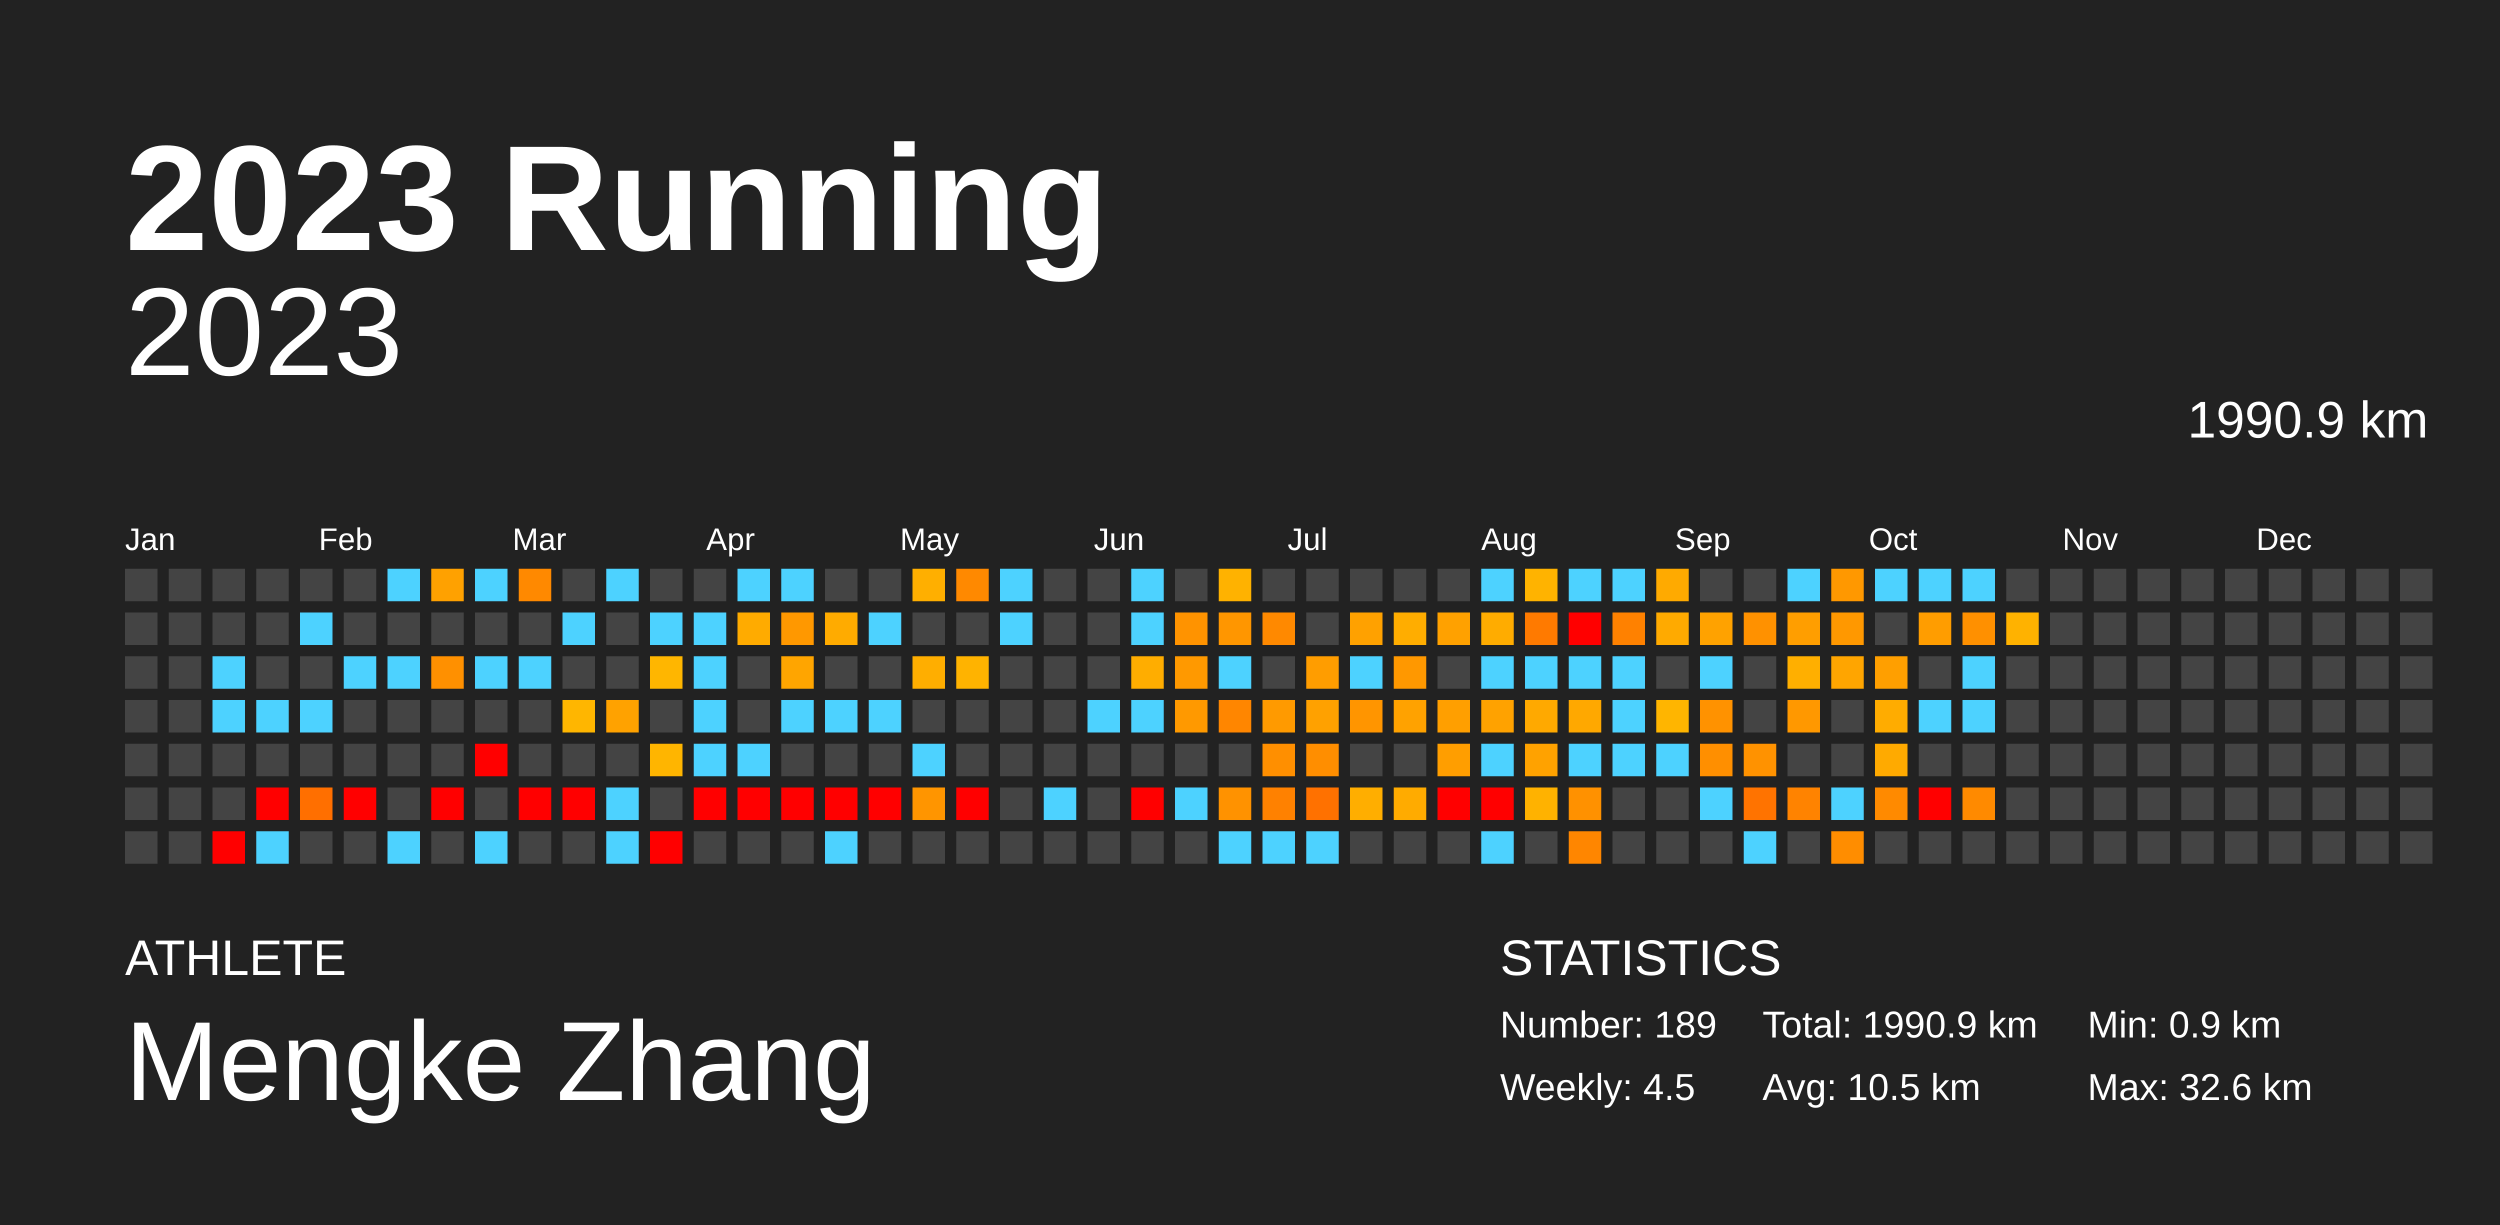
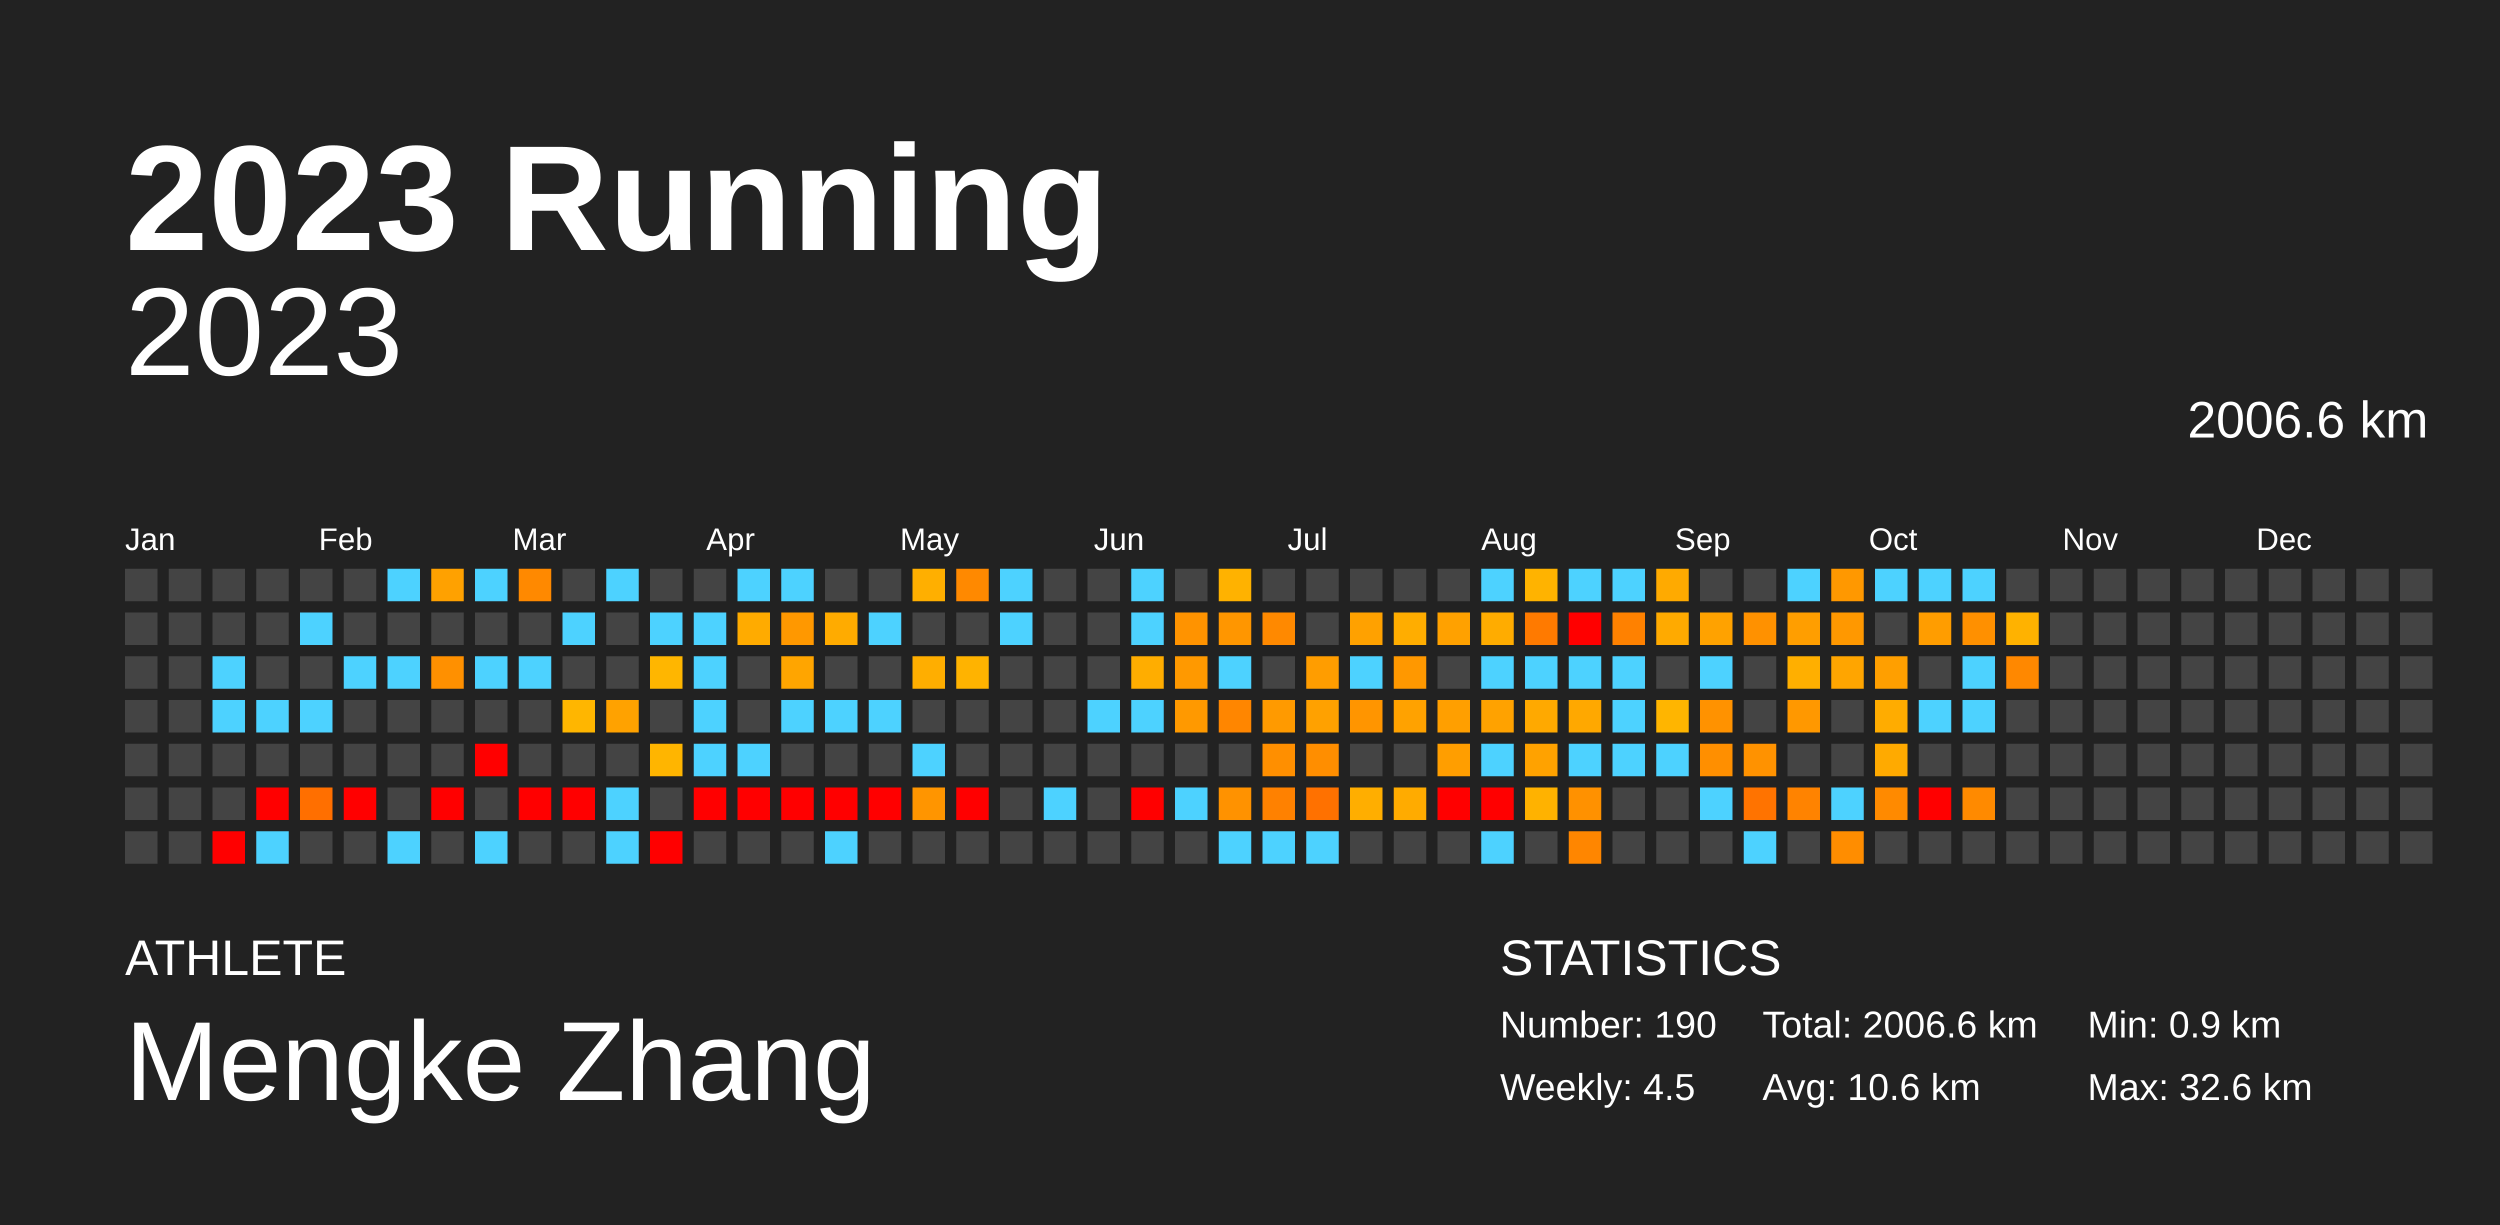
<svg xmlns="http://www.w3.org/2000/svg" baseProfile="full" height="98mm" version="1.1" viewBox="0,0,200,98" width="200mm">
  <defs />
  <rect fill="#222222" height="98" width="200" x="0" y="0" />
  <text fill="#FFFFFF" style="font-size:12px; font-family:Arial; font-weight:bold;" x="10" y="20">2023 Running</text>
  <text fill="#FFFFFF" style="font-size:4px; font-family:Arial" x="10" y="78">ATHLETE</text>
  <text fill="#FFFFFF" style="font-size:9px; font-family:Arial" x="10" y="88">Mengke Zhang</text>
  <text fill="#FFFFFF" style="font-size:4px; font-family:Arial" x="120" y="78">STATISTICS</text>
-   <text fill="#FFFFFF" style="font-size:3px; font-family:Arial" x="120" y="83">Number: 189</text>
+   <text fill="#FFFFFF" style="font-size:3px; font-family:Arial" x="120" y="83">Number: 190</text>
  <text fill="#FFFFFF" style="font-size:3px; font-family:Arial" x="120" y="88">Weekly: 4.5</text>
-   <text fill="#FFFFFF" style="font-size:3px; font-family:Arial" x="141" y="83">Total: 1990.9 km</text>
-   <text fill="#FFFFFF" style="font-size:3px; font-family:Arial" x="141" y="88">Avg: 10.5 km</text>
+   <text fill="#FFFFFF" style="font-size:3px; font-family:Arial" x="141" y="83">Total: 2006.6 km</text>
+   <text fill="#FFFFFF" style="font-size:3px; font-family:Arial" x="141" y="88">Avg: 10.6 km</text>
  <text fill="#FFFFFF" style="font-size:3px; font-family:Arial" x="167" y="83">Min: 0.9 km</text>
  <text fill="#FFFFFF" style="font-size:3px; font-family:Arial" x="167" y="88">Max: 32.6 km</text>
  <text alignment-baseline="hanging" fill="#FFFFFF" style="font-size:10.0px; font-family:Arial;" x="10" y="30">2023</text>
-   <text alignment-baseline="hanging" fill="#FFFFFF" style="font-size:4.125px; font-family:Arial;" x="175" y="35">1990.9 km</text>
+   <text alignment-baseline="hanging" fill="#FFFFFF" style="font-size:4.125px; font-family:Arial;" x="175" y="35">2006.6 km</text>
  <text fill="#FFFFFF" style="font-size:2.5px; font-family:Arial" x="10.0" y="44">Jan</text>
  <text fill="#FFFFFF" style="font-size:2.5px; font-family:Arial" x="25.5" y="44">Feb</text>
  <text fill="#FFFFFF" style="font-size:2.5px; font-family:Arial" x="41.0" y="44">Mar</text>
  <text fill="#FFFFFF" style="font-size:2.5px; font-family:Arial" x="56.5" y="44">Apr</text>
  <text fill="#FFFFFF" style="font-size:2.5px; font-family:Arial" x="72.0" y="44">May</text>
  <text fill="#FFFFFF" style="font-size:2.5px; font-family:Arial" x="87.5" y="44">Jun</text>
  <text fill="#FFFFFF" style="font-size:2.5px; font-family:Arial" x="103.0" y="44">Jul</text>
  <text fill="#FFFFFF" style="font-size:2.5px; font-family:Arial" x="118.5" y="44">Aug</text>
  <text fill="#FFFFFF" style="font-size:2.5px; font-family:Arial" x="134.0" y="44">Sep</text>
  <text fill="#FFFFFF" style="font-size:2.5px; font-family:Arial" x="149.5" y="44">Oct</text>
  <text fill="#FFFFFF" style="font-size:2.5px; font-family:Arial" x="165.0" y="44">Nov</text>
  <text fill="#FFFFFF" style="font-size:2.5px; font-family:Arial" x="180.5" y="44">Dec</text>
  <rect fill="#444444" height="2.6" width="2.6" x="10.0" y="45.5" />
  <rect fill="#444444" height="2.6" width="2.6" x="10.0" y="49.0" />
  <rect fill="#444444" height="2.6" width="2.6" x="10.0" y="52.5" />
  <rect fill="#444444" height="2.6" width="2.6" x="10.0" y="56.0" />
  <rect fill="#444444" height="2.6" width="2.6" x="10.0" y="59.5" />
  <rect fill="#444444" height="2.6" width="2.6" x="10.0" y="63.0" />
  <rect fill="#444444" height="2.6" width="2.6" x="10.0" y="66.5" />
  <rect fill="#444444" height="2.6" width="2.6" x="13.5" y="45.5" />
  <rect fill="#444444" height="2.6" width="2.6" x="13.5" y="49.0" />
  <rect fill="#444444" height="2.6" width="2.6" x="13.5" y="52.5" />
  <rect fill="#444444" height="2.6" width="2.6" x="13.5" y="56.0" />
  <rect fill="#444444" height="2.6" width="2.6" x="13.5" y="59.5" />
  <rect fill="#444444" height="2.6" width="2.6" x="13.5" y="63.0" />
  <rect fill="#444444" height="2.6" width="2.6" x="13.5" y="66.5" />
  <rect fill="#444444" height="2.6" width="2.6" x="17.0" y="45.5" />
  <rect fill="#444444" height="2.6" width="2.6" x="17.0" y="49.0" />
  <rect fill="#4dd2ff" height="2.6" width="2.6" x="17.0" y="52.5" />
  <rect fill="#4dd2ff" height="2.6" width="2.6" x="17.0" y="56.0" />
  <rect fill="#444444" height="2.6" width="2.6" x="17.0" y="59.5" />
  <rect fill="#444444" height="2.6" width="2.6" x="17.0" y="63.0" />
  <rect fill="red" height="2.6" width="2.6" x="17.0" y="66.5" />
  <rect fill="#444444" height="2.6" width="2.6" x="20.5" y="45.5" />
  <rect fill="#444444" height="2.6" width="2.6" x="20.5" y="49.0" />
  <rect fill="#444444" height="2.6" width="2.6" x="20.5" y="52.5" />
  <rect fill="#4dd2ff" height="2.6" width="2.6" x="20.5" y="56.0" />
  <rect fill="#444444" height="2.6" width="2.6" x="20.5" y="59.5" />
  <rect fill="red" height="2.6" width="2.6" x="20.5" y="63.0" />
  <rect fill="#4dd2ff" height="2.6" width="2.6" x="20.5" y="66.5" />
  <rect fill="#444444" height="2.6" width="2.6" x="24.0" y="45.5" />
  <rect fill="#4dd2ff" height="2.6" width="2.6" x="24.0" y="49.0" />
  <rect fill="#444444" height="2.6" width="2.6" x="24.0" y="52.5" />
  <rect fill="#4dd2ff" height="2.6" width="2.6" x="24.0" y="56.0" />
  <rect fill="#444444" height="2.6" width="2.6" x="24.0" y="59.5" />
  <rect fill="#ff6f00" height="2.6" width="2.6" x="24.0" y="63.0" />
  <rect fill="#444444" height="2.6" width="2.6" x="24.0" y="66.5" />
  <rect fill="#444444" height="2.6" width="2.6" x="27.5" y="45.5" />
  <rect fill="#444444" height="2.6" width="2.6" x="27.5" y="49.0" />
  <rect fill="#4dd2ff" height="2.6" width="2.6" x="27.5" y="52.5" />
  <rect fill="#444444" height="2.6" width="2.6" x="27.5" y="56.0" />
  <rect fill="#444444" height="2.6" width="2.6" x="27.5" y="59.5" />
  <rect fill="red" height="2.6" width="2.6" x="27.5" y="63.0" />
  <rect fill="#444444" height="2.6" width="2.6" x="27.5" y="66.5" />
  <rect fill="#4dd2ff" height="2.6" width="2.6" x="31.0" y="45.5" />
  <rect fill="#444444" height="2.6" width="2.6" x="31.0" y="49.0" />
  <rect fill="#4dd2ff" height="2.6" width="2.6" x="31.0" y="52.5" />
  <rect fill="#444444" height="2.6" width="2.6" x="31.0" y="56.0" />
  <rect fill="#444444" height="2.6" width="2.6" x="31.0" y="59.5" />
  <rect fill="#444444" height="2.6" width="2.6" x="31.0" y="63.0" />
  <rect fill="#4dd2ff" height="2.6" width="2.6" x="31.0" y="66.5" />
  <rect fill="#ffa100" height="2.6" width="2.6" x="34.5" y="45.5" />
  <rect fill="#444444" height="2.6" width="2.6" x="34.5" y="49.0" />
  <rect fill="#ff9000" height="2.6" width="2.6" x="34.5" y="52.5" />
  <rect fill="#444444" height="2.6" width="2.6" x="34.5" y="56.0" />
  <rect fill="#444444" height="2.6" width="2.6" x="34.5" y="59.5" />
  <rect fill="red" height="2.6" width="2.6" x="34.5" y="63.0" />
  <rect fill="#444444" height="2.6" width="2.6" x="34.5" y="66.5" />
  <rect fill="#4dd2ff" height="2.6" width="2.6" x="38.0" y="45.5" />
  <rect fill="#444444" height="2.6" width="2.6" x="38.0" y="49.0" />
  <rect fill="#4dd2ff" height="2.6" width="2.6" x="38.0" y="52.5" />
  <rect fill="#444444" height="2.6" width="2.6" x="38.0" y="56.0" />
  <rect fill="red" height="2.6" width="2.6" x="38.0" y="59.5" />
  <rect fill="#444444" height="2.6" width="2.6" x="38.0" y="63.0" />
  <rect fill="#4dd2ff" height="2.6" width="2.6" x="38.0" y="66.5" />
  <rect fill="#ff8900" height="2.6" width="2.6" x="41.5" y="45.5" />
  <rect fill="#444444" height="2.6" width="2.6" x="41.5" y="49.0" />
  <rect fill="#4dd2ff" height="2.6" width="2.6" x="41.5" y="52.5" />
  <rect fill="#444444" height="2.6" width="2.6" x="41.5" y="56.0" />
  <rect fill="#444444" height="2.6" width="2.6" x="41.5" y="59.5" />
  <rect fill="red" height="2.6" width="2.6" x="41.5" y="63.0" />
  <rect fill="#444444" height="2.6" width="2.6" x="41.5" y="66.5" />
  <rect fill="#444444" height="2.6" width="2.6" x="45.0" y="45.5" />
  <rect fill="#4dd2ff" height="2.6" width="2.6" x="45.0" y="49.0" />
  <rect fill="#444444" height="2.6" width="2.6" x="45.0" y="52.5" />
  <rect fill="#ffb600" height="2.6" width="2.6" x="45.0" y="56.0" />
  <rect fill="#444444" height="2.6" width="2.6" x="45.0" y="59.5" />
  <rect fill="red" height="2.6" width="2.6" x="45.0" y="63.0" />
  <rect fill="#444444" height="2.6" width="2.6" x="45.0" y="66.5" />
  <rect fill="#4dd2ff" height="2.6" width="2.6" x="48.5" y="45.5" />
  <rect fill="#444444" height="2.6" width="2.6" x="48.5" y="49.0" />
  <rect fill="#444444" height="2.6" width="2.6" x="48.5" y="52.5" />
  <rect fill="#ffa200" height="2.6" width="2.6" x="48.5" y="56.0" />
  <rect fill="#444444" height="2.6" width="2.6" x="48.5" y="59.5" />
  <rect fill="#4dd2ff" height="2.6" width="2.6" x="48.5" y="63.0" />
  <rect fill="#4dd2ff" height="2.6" width="2.6" x="48.5" y="66.5" />
  <rect fill="#444444" height="2.6" width="2.6" x="52.0" y="45.5" />
  <rect fill="#4dd2ff" height="2.6" width="2.6" x="52.0" y="49.0" />
  <rect fill="#ffb600" height="2.6" width="2.6" x="52.0" y="52.5" />
  <rect fill="#444444" height="2.6" width="2.6" x="52.0" y="56.0" />
  <rect fill="#ffb500" height="2.6" width="2.6" x="52.0" y="59.5" />
  <rect fill="#444444" height="2.6" width="2.6" x="52.0" y="63.0" />
  <rect fill="red" height="2.6" width="2.6" x="52.0" y="66.5" />
  <rect fill="#444444" height="2.6" width="2.6" x="55.5" y="45.5" />
  <rect fill="#4dd2ff" height="2.6" width="2.6" x="55.5" y="49.0" />
  <rect fill="#4dd2ff" height="2.6" width="2.6" x="55.5" y="52.5" />
  <rect fill="#4dd2ff" height="2.6" width="2.6" x="55.5" y="56.0" />
  <rect fill="#4dd2ff" height="2.6" width="2.6" x="55.5" y="59.5" />
  <rect fill="red" height="2.6" width="2.6" x="55.5" y="63.0" />
  <rect fill="#444444" height="2.6" width="2.6" x="55.5" y="66.5" />
  <rect fill="#4dd2ff" height="2.6" width="2.6" x="59.0" y="45.5" />
  <rect fill="#ffab00" height="2.6" width="2.6" x="59.0" y="49.0" />
  <rect fill="#444444" height="2.6" width="2.6" x="59.0" y="52.5" />
  <rect fill="#444444" height="2.6" width="2.6" x="59.0" y="56.0" />
  <rect fill="#4dd2ff" height="2.6" width="2.6" x="59.0" y="59.5" />
  <rect fill="red" height="2.6" width="2.6" x="59.0" y="63.0" />
  <rect fill="#444444" height="2.6" width="2.6" x="59.0" y="66.5" />
  <rect fill="#4dd2ff" height="2.6" width="2.6" x="62.5" y="45.5" />
  <rect fill="#ff9800" height="2.6" width="2.6" x="62.5" y="49.0" />
  <rect fill="#ffa500" height="2.6" width="2.6" x="62.5" y="52.5" />
  <rect fill="#4dd2ff" height="2.6" width="2.6" x="62.5" y="56.0" />
  <rect fill="#444444" height="2.6" width="2.6" x="62.5" y="59.5" />
  <rect fill="red" height="2.6" width="2.6" x="62.5" y="63.0" />
  <rect fill="#444444" height="2.6" width="2.6" x="62.5" y="66.5" />
  <rect fill="#444444" height="2.6" width="2.6" x="66.0" y="45.5" />
  <rect fill="#ffab00" height="2.6" width="2.6" x="66.0" y="49.0" />
  <rect fill="#444444" height="2.6" width="2.6" x="66.0" y="52.5" />
  <rect fill="#4dd2ff" height="2.6" width="2.6" x="66.0" y="56.0" />
  <rect fill="#444444" height="2.6" width="2.6" x="66.0" y="59.5" />
  <rect fill="red" height="2.6" width="2.6" x="66.0" y="63.0" />
  <rect fill="#4dd2ff" height="2.6" width="2.6" x="66.0" y="66.5" />
  <rect fill="#444444" height="2.6" width="2.6" x="69.5" y="45.5" />
  <rect fill="#4dd2ff" height="2.6" width="2.6" x="69.5" y="49.0" />
  <rect fill="#444444" height="2.6" width="2.6" x="69.5" y="52.5" />
  <rect fill="#4dd2ff" height="2.6" width="2.6" x="69.5" y="56.0" />
  <rect fill="#444444" height="2.6" width="2.6" x="69.5" y="59.5" />
  <rect fill="red" height="2.6" width="2.6" x="69.5" y="63.0" />
  <rect fill="#444444" height="2.6" width="2.6" x="69.5" y="66.5" />
  <rect fill="#ffaf00" height="2.6" width="2.6" x="73.0" y="45.5" />
  <rect fill="#444444" height="2.6" width="2.6" x="73.0" y="49.0" />
  <rect fill="#ffae00" height="2.6" width="2.6" x="73.0" y="52.5" />
  <rect fill="#444444" height="2.6" width="2.6" x="73.0" y="56.0" />
  <rect fill="#4dd2ff" height="2.6" width="2.6" x="73.0" y="59.5" />
  <rect fill="#ff9500" height="2.6" width="2.6" x="73.0" y="63.0" />
  <rect fill="#444444" height="2.6" width="2.6" x="73.0" y="66.5" />
  <rect fill="#ff8900" height="2.6" width="2.6" x="76.5" y="45.5" />
  <rect fill="#444444" height="2.6" width="2.6" x="76.5" y="49.0" />
  <rect fill="#ffb300" height="2.6" width="2.6" x="76.5" y="52.5" />
  <rect fill="#444444" height="2.6" width="2.6" x="76.5" y="56.0" />
  <rect fill="#444444" height="2.6" width="2.6" x="76.5" y="59.5" />
  <rect fill="red" height="2.6" width="2.6" x="76.5" y="63.0" />
  <rect fill="#444444" height="2.6" width="2.6" x="76.5" y="66.5" />
  <rect fill="#4dd2ff" height="2.6" width="2.6" x="80.0" y="45.5" />
  <rect fill="#4dd2ff" height="2.6" width="2.6" x="80.0" y="49.0" />
  <rect fill="#444444" height="2.6" width="2.6" x="80.0" y="52.5" />
  <rect fill="#444444" height="2.6" width="2.6" x="80.0" y="56.0" />
  <rect fill="#444444" height="2.6" width="2.6" x="80.0" y="59.5" />
  <rect fill="#444444" height="2.6" width="2.6" x="80.0" y="63.0" />
  <rect fill="#444444" height="2.6" width="2.6" x="80.0" y="66.5" />
  <rect fill="#444444" height="2.6" width="2.6" x="83.5" y="45.5" />
  <rect fill="#444444" height="2.6" width="2.6" x="83.5" y="49.0" />
  <rect fill="#444444" height="2.6" width="2.6" x="83.5" y="52.5" />
  <rect fill="#444444" height="2.6" width="2.6" x="83.5" y="56.0" />
  <rect fill="#444444" height="2.6" width="2.6" x="83.5" y="59.5" />
  <rect fill="#4dd2ff" height="2.6" width="2.6" x="83.5" y="63.0" />
  <rect fill="#444444" height="2.6" width="2.6" x="83.5" y="66.5" />
  <rect fill="#444444" height="2.6" width="2.6" x="87.0" y="45.5" />
  <rect fill="#444444" height="2.6" width="2.6" x="87.0" y="49.0" />
  <rect fill="#444444" height="2.6" width="2.6" x="87.0" y="52.5" />
  <rect fill="#4dd2ff" height="2.6" width="2.6" x="87.0" y="56.0" />
  <rect fill="#444444" height="2.6" width="2.6" x="87.0" y="59.5" />
  <rect fill="#444444" height="2.6" width="2.6" x="87.0" y="63.0" />
  <rect fill="#444444" height="2.6" width="2.6" x="87.0" y="66.5" />
  <rect fill="#4dd2ff" height="2.6" width="2.6" x="90.5" y="45.5" />
  <rect fill="#4dd2ff" height="2.6" width="2.6" x="90.5" y="49.0" />
  <rect fill="#ffad00" height="2.6" width="2.6" x="90.5" y="52.5" />
  <rect fill="#4dd2ff" height="2.6" width="2.6" x="90.5" y="56.0" />
  <rect fill="#444444" height="2.6" width="2.6" x="90.5" y="59.5" />
  <rect fill="red" height="2.6" width="2.6" x="90.5" y="63.0" />
  <rect fill="#444444" height="2.6" width="2.6" x="90.5" y="66.5" />
  <rect fill="#444444" height="2.6" width="2.6" x="94.0" y="45.5" />
  <rect fill="#ff9300" height="2.6" width="2.6" x="94.0" y="49.0" />
  <rect fill="#ff9900" height="2.6" width="2.6" x="94.0" y="52.5" />
  <rect fill="#ff9900" height="2.6" width="2.6" x="94.0" y="56.0" />
  <rect fill="#444444" height="2.6" width="2.6" x="94.0" y="59.5" />
  <rect fill="#4dd2ff" height="2.6" width="2.6" x="94.0" y="63.0" />
  <rect fill="#444444" height="2.6" width="2.6" x="94.0" y="66.5" />
  <rect fill="#ffb200" height="2.6" width="2.6" x="97.5" y="45.5" />
  <rect fill="#ff9600" height="2.6" width="2.6" x="97.5" y="49.0" />
  <rect fill="#4dd2ff" height="2.6" width="2.6" x="97.5" y="52.5" />
  <rect fill="#ff8600" height="2.6" width="2.6" x="97.5" y="56.0" />
  <rect fill="#444444" height="2.6" width="2.6" x="97.5" y="59.5" />
  <rect fill="#ff9200" height="2.6" width="2.6" x="97.5" y="63.0" />
  <rect fill="#4dd2ff" height="2.6" width="2.6" x="97.5" y="66.5" />
  <rect fill="#444444" height="2.6" width="2.6" x="101.0" y="45.5" />
  <rect fill="#ff8900" height="2.6" width="2.6" x="101.0" y="49.0" />
  <rect fill="#444444" height="2.6" width="2.6" x="101.0" y="52.5" />
  <rect fill="#ff9a00" height="2.6" width="2.6" x="101.0" y="56.0" />
  <rect fill="#ff8f00" height="2.6" width="2.6" x="101.0" y="59.5" />
  <rect fill="#ff8100" height="2.6" width="2.6" x="101.0" y="63.0" />
  <rect fill="#4dd2ff" height="2.6" width="2.6" x="101.0" y="66.5" />
  <rect fill="#444444" height="2.6" width="2.6" x="104.5" y="45.5" />
  <rect fill="#444444" height="2.6" width="2.6" x="104.5" y="49.0" />
  <rect fill="#ff9d00" height="2.6" width="2.6" x="104.5" y="52.5" />
  <rect fill="#ffa100" height="2.6" width="2.6" x="104.5" y="56.0" />
  <rect fill="#ff8e00" height="2.6" width="2.6" x="104.5" y="59.5" />
  <rect fill="#ff7100" height="2.6" width="2.6" x="104.5" y="63.0" />
  <rect fill="#4dd2ff" height="2.6" width="2.6" x="104.5" y="66.5" />
  <rect fill="#444444" height="2.6" width="2.6" x="108.0" y="45.5" />
  <rect fill="#ffa100" height="2.6" width="2.6" x="108.0" y="49.0" />
  <rect fill="#4dd2ff" height="2.6" width="2.6" x="108.0" y="52.5" />
  <rect fill="#ff9500" height="2.6" width="2.6" x="108.0" y="56.0" />
  <rect fill="#444444" height="2.6" width="2.6" x="108.0" y="59.5" />
  <rect fill="#ffae00" height="2.6" width="2.6" x="108.0" y="63.0" />
  <rect fill="#444444" height="2.6" width="2.6" x="108.0" y="66.5" />
  <rect fill="#444444" height="2.6" width="2.6" x="111.5" y="45.5" />
  <rect fill="#ffad00" height="2.6" width="2.6" x="111.5" y="49.0" />
  <rect fill="#ff9800" height="2.6" width="2.6" x="111.5" y="52.5" />
  <rect fill="#ffa200" height="2.6" width="2.6" x="111.5" y="56.0" />
  <rect fill="#444444" height="2.6" width="2.6" x="111.5" y="59.5" />
  <rect fill="#ffab00" height="2.6" width="2.6" x="111.5" y="63.0" />
  <rect fill="#444444" height="2.6" width="2.6" x="111.5" y="66.5" />
  <rect fill="#444444" height="2.6" width="2.6" x="115.0" y="45.5" />
  <rect fill="#ffa100" height="2.6" width="2.6" x="115.0" y="49.0" />
  <rect fill="#444444" height="2.6" width="2.6" x="115.0" y="52.5" />
  <rect fill="#ff9f00" height="2.6" width="2.6" x="115.0" y="56.0" />
  <rect fill="#ff9e00" height="2.6" width="2.6" x="115.0" y="59.5" />
  <rect fill="red" height="2.6" width="2.6" x="115.0" y="63.0" />
  <rect fill="#444444" height="2.6" width="2.6" x="115.0" y="66.5" />
  <rect fill="#4dd2ff" height="2.6" width="2.6" x="118.5" y="45.5" />
  <rect fill="#ffac00" height="2.6" width="2.6" x="118.5" y="49.0" />
  <rect fill="#4dd2ff" height="2.6" width="2.6" x="118.5" y="52.5" />
  <rect fill="#ffa200" height="2.6" width="2.6" x="118.5" y="56.0" />
  <rect fill="#4dd2ff" height="2.6" width="2.6" x="118.5" y="59.5" />
  <rect fill="red" height="2.6" width="2.6" x="118.5" y="63.0" />
  <rect fill="#4dd2ff" height="2.6" width="2.6" x="118.5" y="66.5" />
  <rect fill="#ffb300" height="2.6" width="2.6" x="122.0" y="45.5" />
  <rect fill="#ff7a00" height="2.6" width="2.6" x="122.0" y="49.0" />
  <rect fill="#4dd2ff" height="2.6" width="2.6" x="122.0" y="52.5" />
  <rect fill="#ffa900" height="2.6" width="2.6" x="122.0" y="56.0" />
  <rect fill="#ffa200" height="2.6" width="2.6" x="122.0" y="59.5" />
  <rect fill="#ffb200" height="2.6" width="2.6" x="122.0" y="63.0" />
  <rect fill="#444444" height="2.6" width="2.6" x="122.0" y="66.5" />
  <rect fill="#4dd2ff" height="2.6" width="2.6" x="125.5" y="45.5" />
  <rect fill="red" height="2.6" width="2.6" x="125.5" y="49.0" />
  <rect fill="#4dd2ff" height="2.6" width="2.6" x="125.5" y="52.5" />
  <rect fill="#ffa800" height="2.6" width="2.6" x="125.5" y="56.0" />
  <rect fill="#4dd2ff" height="2.6" width="2.6" x="125.5" y="59.5" />
  <rect fill="#ff9100" height="2.6" width="2.6" x="125.5" y="63.0" />
  <rect fill="#ff8600" height="2.6" width="2.6" x="125.5" y="66.5" />
  <rect fill="#4dd2ff" height="2.6" width="2.6" x="129.0" y="45.5" />
  <rect fill="#ff8100" height="2.6" width="2.6" x="129.0" y="49.0" />
  <rect fill="#4dd2ff" height="2.6" width="2.6" x="129.0" y="52.5" />
  <rect fill="#4dd2ff" height="2.6" width="2.6" x="129.0" y="56.0" />
  <rect fill="#4dd2ff" height="2.6" width="2.6" x="129.0" y="59.5" />
  <rect fill="#444444" height="2.6" width="2.6" x="129.0" y="63.0" />
  <rect fill="#444444" height="2.6" width="2.6" x="129.0" y="66.5" />
  <rect fill="#ffaa00" height="2.6" width="2.6" x="132.5" y="45.5" />
  <rect fill="#ffaa00" height="2.6" width="2.6" x="132.5" y="49.0" />
  <rect fill="#444444" height="2.6" width="2.6" x="132.5" y="52.5" />
  <rect fill="#ffb500" height="2.6" width="2.6" x="132.5" y="56.0" />
  <rect fill="#4dd2ff" height="2.6" width="2.6" x="132.5" y="59.5" />
  <rect fill="#444444" height="2.6" width="2.6" x="132.5" y="63.0" />
  <rect fill="#444444" height="2.6" width="2.6" x="132.5" y="66.5" />
  <rect fill="#444444" height="2.6" width="2.6" x="136.0" y="45.5" />
  <rect fill="#ffa200" height="2.6" width="2.6" x="136.0" y="49.0" />
  <rect fill="#4dd2ff" height="2.6" width="2.6" x="136.0" y="52.5" />
  <rect fill="#ff9200" height="2.6" width="2.6" x="136.0" y="56.0" />
  <rect fill="#ff8f00" height="2.6" width="2.6" x="136.0" y="59.5" />
  <rect fill="#4dd2ff" height="2.6" width="2.6" x="136.0" y="63.0" />
  <rect fill="#444444" height="2.6" width="2.6" x="136.0" y="66.5" />
  <rect fill="#444444" height="2.6" width="2.6" x="139.5" y="45.5" />
  <rect fill="#ff9100" height="2.6" width="2.6" x="139.5" y="49.0" />
  <rect fill="#444444" height="2.6" width="2.6" x="139.5" y="52.5" />
  <rect fill="#444444" height="2.6" width="2.6" x="139.5" y="56.0" />
  <rect fill="#ff9200" height="2.6" width="2.6" x="139.5" y="59.5" />
  <rect fill="#ff7300" height="2.6" width="2.6" x="139.5" y="63.0" />
  <rect fill="#4dd2ff" height="2.6" width="2.6" x="139.5" y="66.5" />
  <rect fill="#4dd2ff" height="2.6" width="2.6" x="143.0" y="45.5" />
  <rect fill="#ff9e00" height="2.6" width="2.6" x="143.0" y="49.0" />
  <rect fill="#ffaf00" height="2.6" width="2.6" x="143.0" y="52.5" />
  <rect fill="#ff9800" height="2.6" width="2.6" x="143.0" y="56.0" />
  <rect fill="#444444" height="2.6" width="2.6" x="143.0" y="59.5" />
  <rect fill="#ff8300" height="2.6" width="2.6" x="143.0" y="63.0" />
  <rect fill="#444444" height="2.6" width="2.6" x="143.0" y="66.5" />
  <rect fill="#ff9800" height="2.6" width="2.6" x="146.5" y="45.5" />
  <rect fill="#ff9800" height="2.6" width="2.6" x="146.5" y="49.0" />
  <rect fill="#ffa500" height="2.6" width="2.6" x="146.5" y="52.5" />
  <rect fill="#444444" height="2.6" width="2.6" x="146.5" y="56.0" />
  <rect fill="#444444" height="2.6" width="2.6" x="146.5" y="59.5" />
  <rect fill="#4dd2ff" height="2.6" width="2.6" x="146.5" y="63.0" />
  <rect fill="#ff8d00" height="2.6" width="2.6" x="146.5" y="66.5" />
  <rect fill="#4dd2ff" height="2.6" width="2.6" x="150.0" y="45.5" />
  <rect fill="#444444" height="2.6" width="2.6" x="150.0" y="49.0" />
  <rect fill="#ff9f00" height="2.6" width="2.6" x="150.0" y="52.5" />
  <rect fill="#ffac00" height="2.6" width="2.6" x="150.0" y="56.0" />
  <rect fill="#ffaa00" height="2.6" width="2.6" x="150.0" y="59.5" />
  <rect fill="#ff8a00" height="2.6" width="2.6" x="150.0" y="63.0" />
  <rect fill="#444444" height="2.6" width="2.6" x="150.0" y="66.5" />
  <rect fill="#4dd2ff" height="2.6" width="2.6" x="153.5" y="45.5" />
  <rect fill="#ff9d00" height="2.6" width="2.6" x="153.5" y="49.0" />
  <rect fill="#444444" height="2.6" width="2.6" x="153.5" y="52.5" />
  <rect fill="#4dd2ff" height="2.6" width="2.6" x="153.5" y="56.0" />
  <rect fill="#444444" height="2.6" width="2.6" x="153.5" y="59.5" />
  <rect fill="red" height="2.6" width="2.6" x="153.5" y="63.0" />
  <rect fill="#444444" height="2.6" width="2.6" x="153.5" y="66.5" />
  <rect fill="#4dd2ff" height="2.6" width="2.6" x="157.0" y="45.5" />
  <rect fill="#ff9000" height="2.6" width="2.6" x="157.0" y="49.0" />
  <rect fill="#4dd2ff" height="2.6" width="2.6" x="157.0" y="52.5" />
  <rect fill="#4dd2ff" height="2.6" width="2.6" x="157.0" y="56.0" />
  <rect fill="#444444" height="2.6" width="2.6" x="157.0" y="59.5" />
  <rect fill="#ff8a00" height="2.6" width="2.6" x="157.0" y="63.0" />
  <rect fill="#444444" height="2.6" width="2.6" x="157.0" y="66.5" />
  <rect fill="#444444" height="2.6" width="2.6" x="160.5" y="45.5" />
  <rect fill="#ffb200" height="2.6" width="2.6" x="160.5" y="49.0" />
-   <rect fill="#444444" height="2.6" width="2.6" x="160.5" y="52.5" />
+   <rect fill="#ff8800" height="2.6" width="2.6" x="160.5" y="52.5" />
  <rect fill="#444444" height="2.6" width="2.6" x="160.5" y="56.0" />
  <rect fill="#444444" height="2.6" width="2.6" x="160.5" y="59.5" />
  <rect fill="#444444" height="2.6" width="2.6" x="160.5" y="63.0" />
  <rect fill="#444444" height="2.6" width="2.6" x="160.5" y="66.5" />
  <rect fill="#444444" height="2.6" width="2.6" x="164.0" y="45.5" />
  <rect fill="#444444" height="2.6" width="2.6" x="164.0" y="49.0" />
  <rect fill="#444444" height="2.6" width="2.6" x="164.0" y="52.5" />
  <rect fill="#444444" height="2.6" width="2.6" x="164.0" y="56.0" />
  <rect fill="#444444" height="2.6" width="2.6" x="164.0" y="59.5" />
  <rect fill="#444444" height="2.6" width="2.6" x="164.0" y="63.0" />
  <rect fill="#444444" height="2.6" width="2.6" x="164.0" y="66.5" />
  <rect fill="#444444" height="2.6" width="2.6" x="167.5" y="45.5" />
  <rect fill="#444444" height="2.6" width="2.6" x="167.5" y="49.0" />
  <rect fill="#444444" height="2.6" width="2.6" x="167.5" y="52.5" />
  <rect fill="#444444" height="2.6" width="2.6" x="167.5" y="56.0" />
  <rect fill="#444444" height="2.6" width="2.6" x="167.5" y="59.5" />
  <rect fill="#444444" height="2.6" width="2.6" x="167.5" y="63.0" />
  <rect fill="#444444" height="2.6" width="2.6" x="167.5" y="66.5" />
  <rect fill="#444444" height="2.6" width="2.6" x="171.0" y="45.5" />
  <rect fill="#444444" height="2.6" width="2.6" x="171.0" y="49.0" />
  <rect fill="#444444" height="2.6" width="2.6" x="171.0" y="52.5" />
  <rect fill="#444444" height="2.6" width="2.6" x="171.0" y="56.0" />
  <rect fill="#444444" height="2.6" width="2.6" x="171.0" y="59.5" />
  <rect fill="#444444" height="2.6" width="2.6" x="171.0" y="63.0" />
  <rect fill="#444444" height="2.6" width="2.6" x="171.0" y="66.5" />
  <rect fill="#444444" height="2.6" width="2.6" x="174.5" y="45.5" />
  <rect fill="#444444" height="2.6" width="2.6" x="174.5" y="49.0" />
  <rect fill="#444444" height="2.6" width="2.6" x="174.5" y="52.5" />
  <rect fill="#444444" height="2.6" width="2.6" x="174.5" y="56.0" />
  <rect fill="#444444" height="2.6" width="2.6" x="174.5" y="59.5" />
  <rect fill="#444444" height="2.6" width="2.6" x="174.5" y="63.0" />
  <rect fill="#444444" height="2.6" width="2.6" x="174.5" y="66.5" />
  <rect fill="#444444" height="2.6" width="2.6" x="178.0" y="45.5" />
  <rect fill="#444444" height="2.6" width="2.6" x="178.0" y="49.0" />
  <rect fill="#444444" height="2.6" width="2.6" x="178.0" y="52.5" />
  <rect fill="#444444" height="2.6" width="2.6" x="178.0" y="56.0" />
  <rect fill="#444444" height="2.6" width="2.6" x="178.0" y="59.5" />
  <rect fill="#444444" height="2.6" width="2.6" x="178.0" y="63.0" />
  <rect fill="#444444" height="2.6" width="2.6" x="178.0" y="66.5" />
  <rect fill="#444444" height="2.6" width="2.6" x="181.5" y="45.5" />
  <rect fill="#444444" height="2.6" width="2.6" x="181.5" y="49.0" />
  <rect fill="#444444" height="2.6" width="2.6" x="181.5" y="52.5" />
  <rect fill="#444444" height="2.6" width="2.6" x="181.5" y="56.0" />
  <rect fill="#444444" height="2.6" width="2.6" x="181.5" y="59.5" />
  <rect fill="#444444" height="2.6" width="2.6" x="181.5" y="63.0" />
  <rect fill="#444444" height="2.6" width="2.6" x="181.5" y="66.5" />
  <rect fill="#444444" height="2.6" width="2.6" x="185.0" y="45.5" />
  <rect fill="#444444" height="2.6" width="2.6" x="185.0" y="49.0" />
  <rect fill="#444444" height="2.6" width="2.6" x="185.0" y="52.5" />
  <rect fill="#444444" height="2.6" width="2.6" x="185.0" y="56.0" />
  <rect fill="#444444" height="2.6" width="2.6" x="185.0" y="59.5" />
  <rect fill="#444444" height="2.6" width="2.6" x="185.0" y="63.0" />
  <rect fill="#444444" height="2.6" width="2.6" x="185.0" y="66.5" />
  <rect fill="#444444" height="2.6" width="2.6" x="188.5" y="45.5" />
  <rect fill="#444444" height="2.6" width="2.6" x="188.5" y="49.0" />
  <rect fill="#444444" height="2.6" width="2.6" x="188.5" y="52.5" />
  <rect fill="#444444" height="2.6" width="2.6" x="188.5" y="56.0" />
  <rect fill="#444444" height="2.6" width="2.6" x="188.5" y="59.5" />
  <rect fill="#444444" height="2.6" width="2.6" x="188.5" y="63.0" />
  <rect fill="#444444" height="2.6" width="2.6" x="188.5" y="66.5" />
  <rect fill="#444444" height="2.6" width="2.6" x="192.0" y="45.5" />
  <rect fill="#444444" height="2.6" width="2.6" x="192.0" y="49.0" />
  <rect fill="#444444" height="2.6" width="2.6" x="192.0" y="52.5" />
  <rect fill="#444444" height="2.6" width="2.6" x="192.0" y="56.0" />
  <rect fill="#444444" height="2.6" width="2.6" x="192.0" y="59.5" />
  <rect fill="#444444" height="2.6" width="2.6" x="192.0" y="63.0" />
  <rect fill="#444444" height="2.6" width="2.6" x="192.0" y="66.5" />
</svg>
